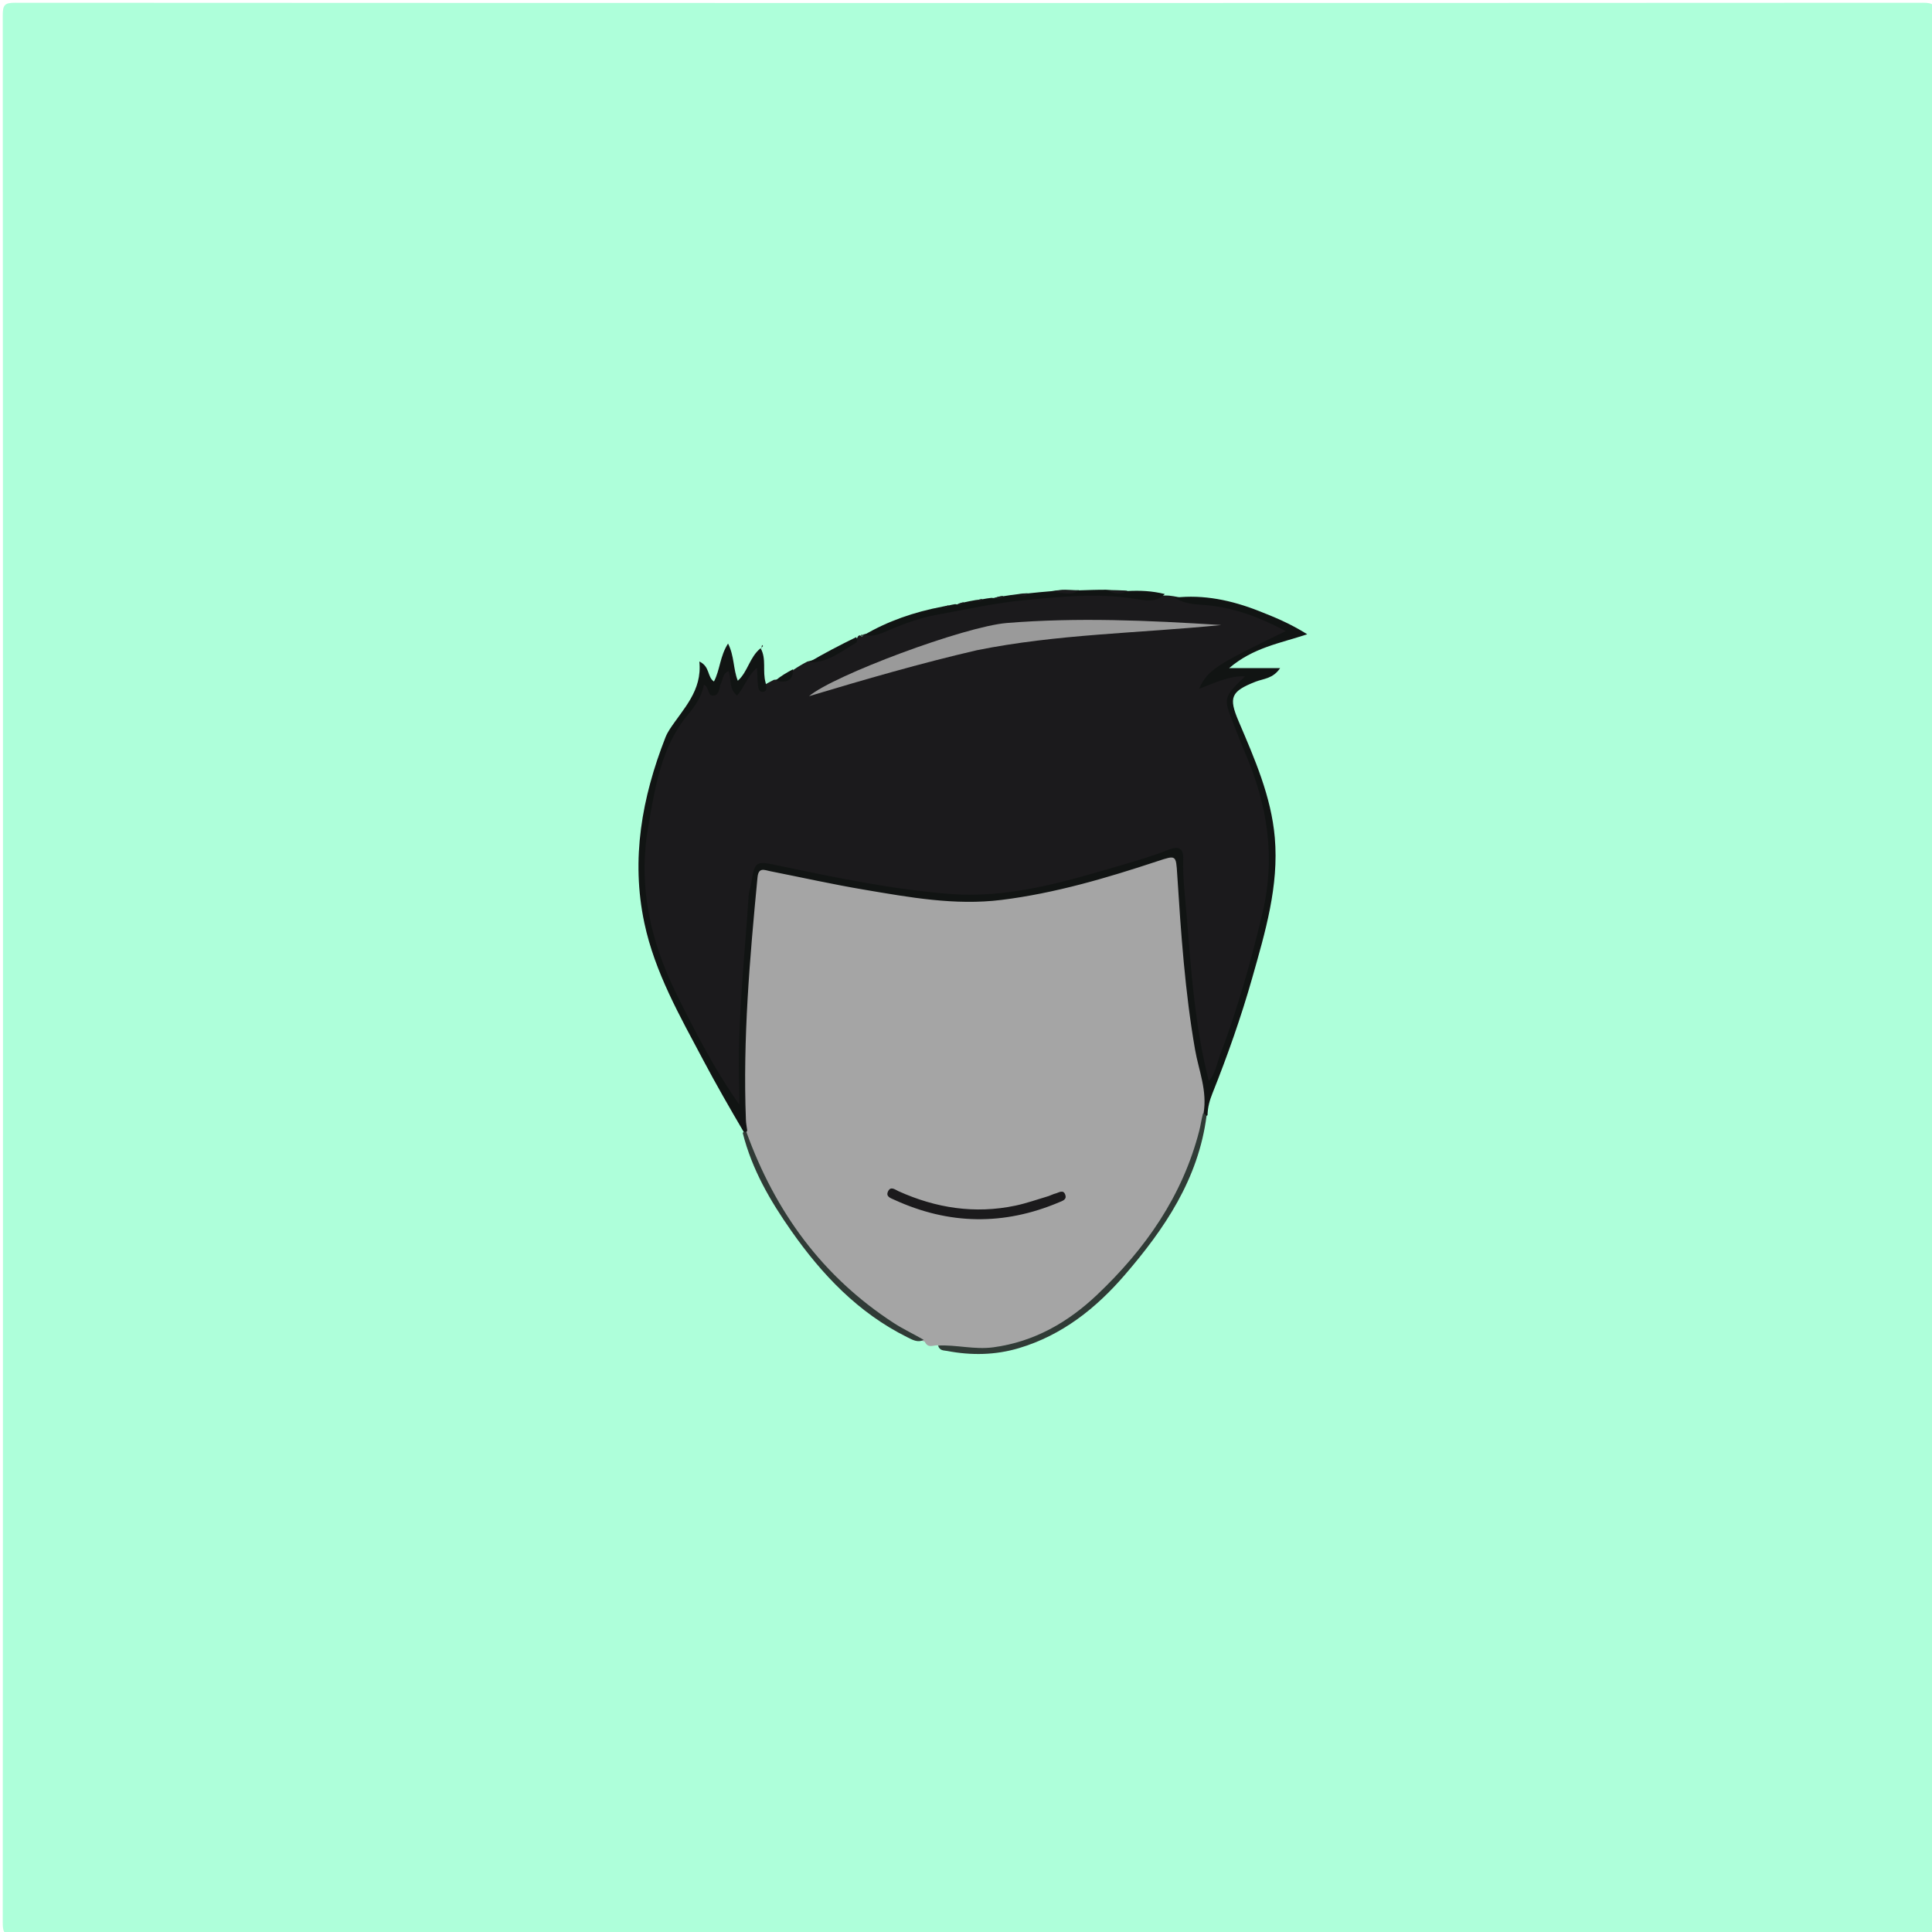
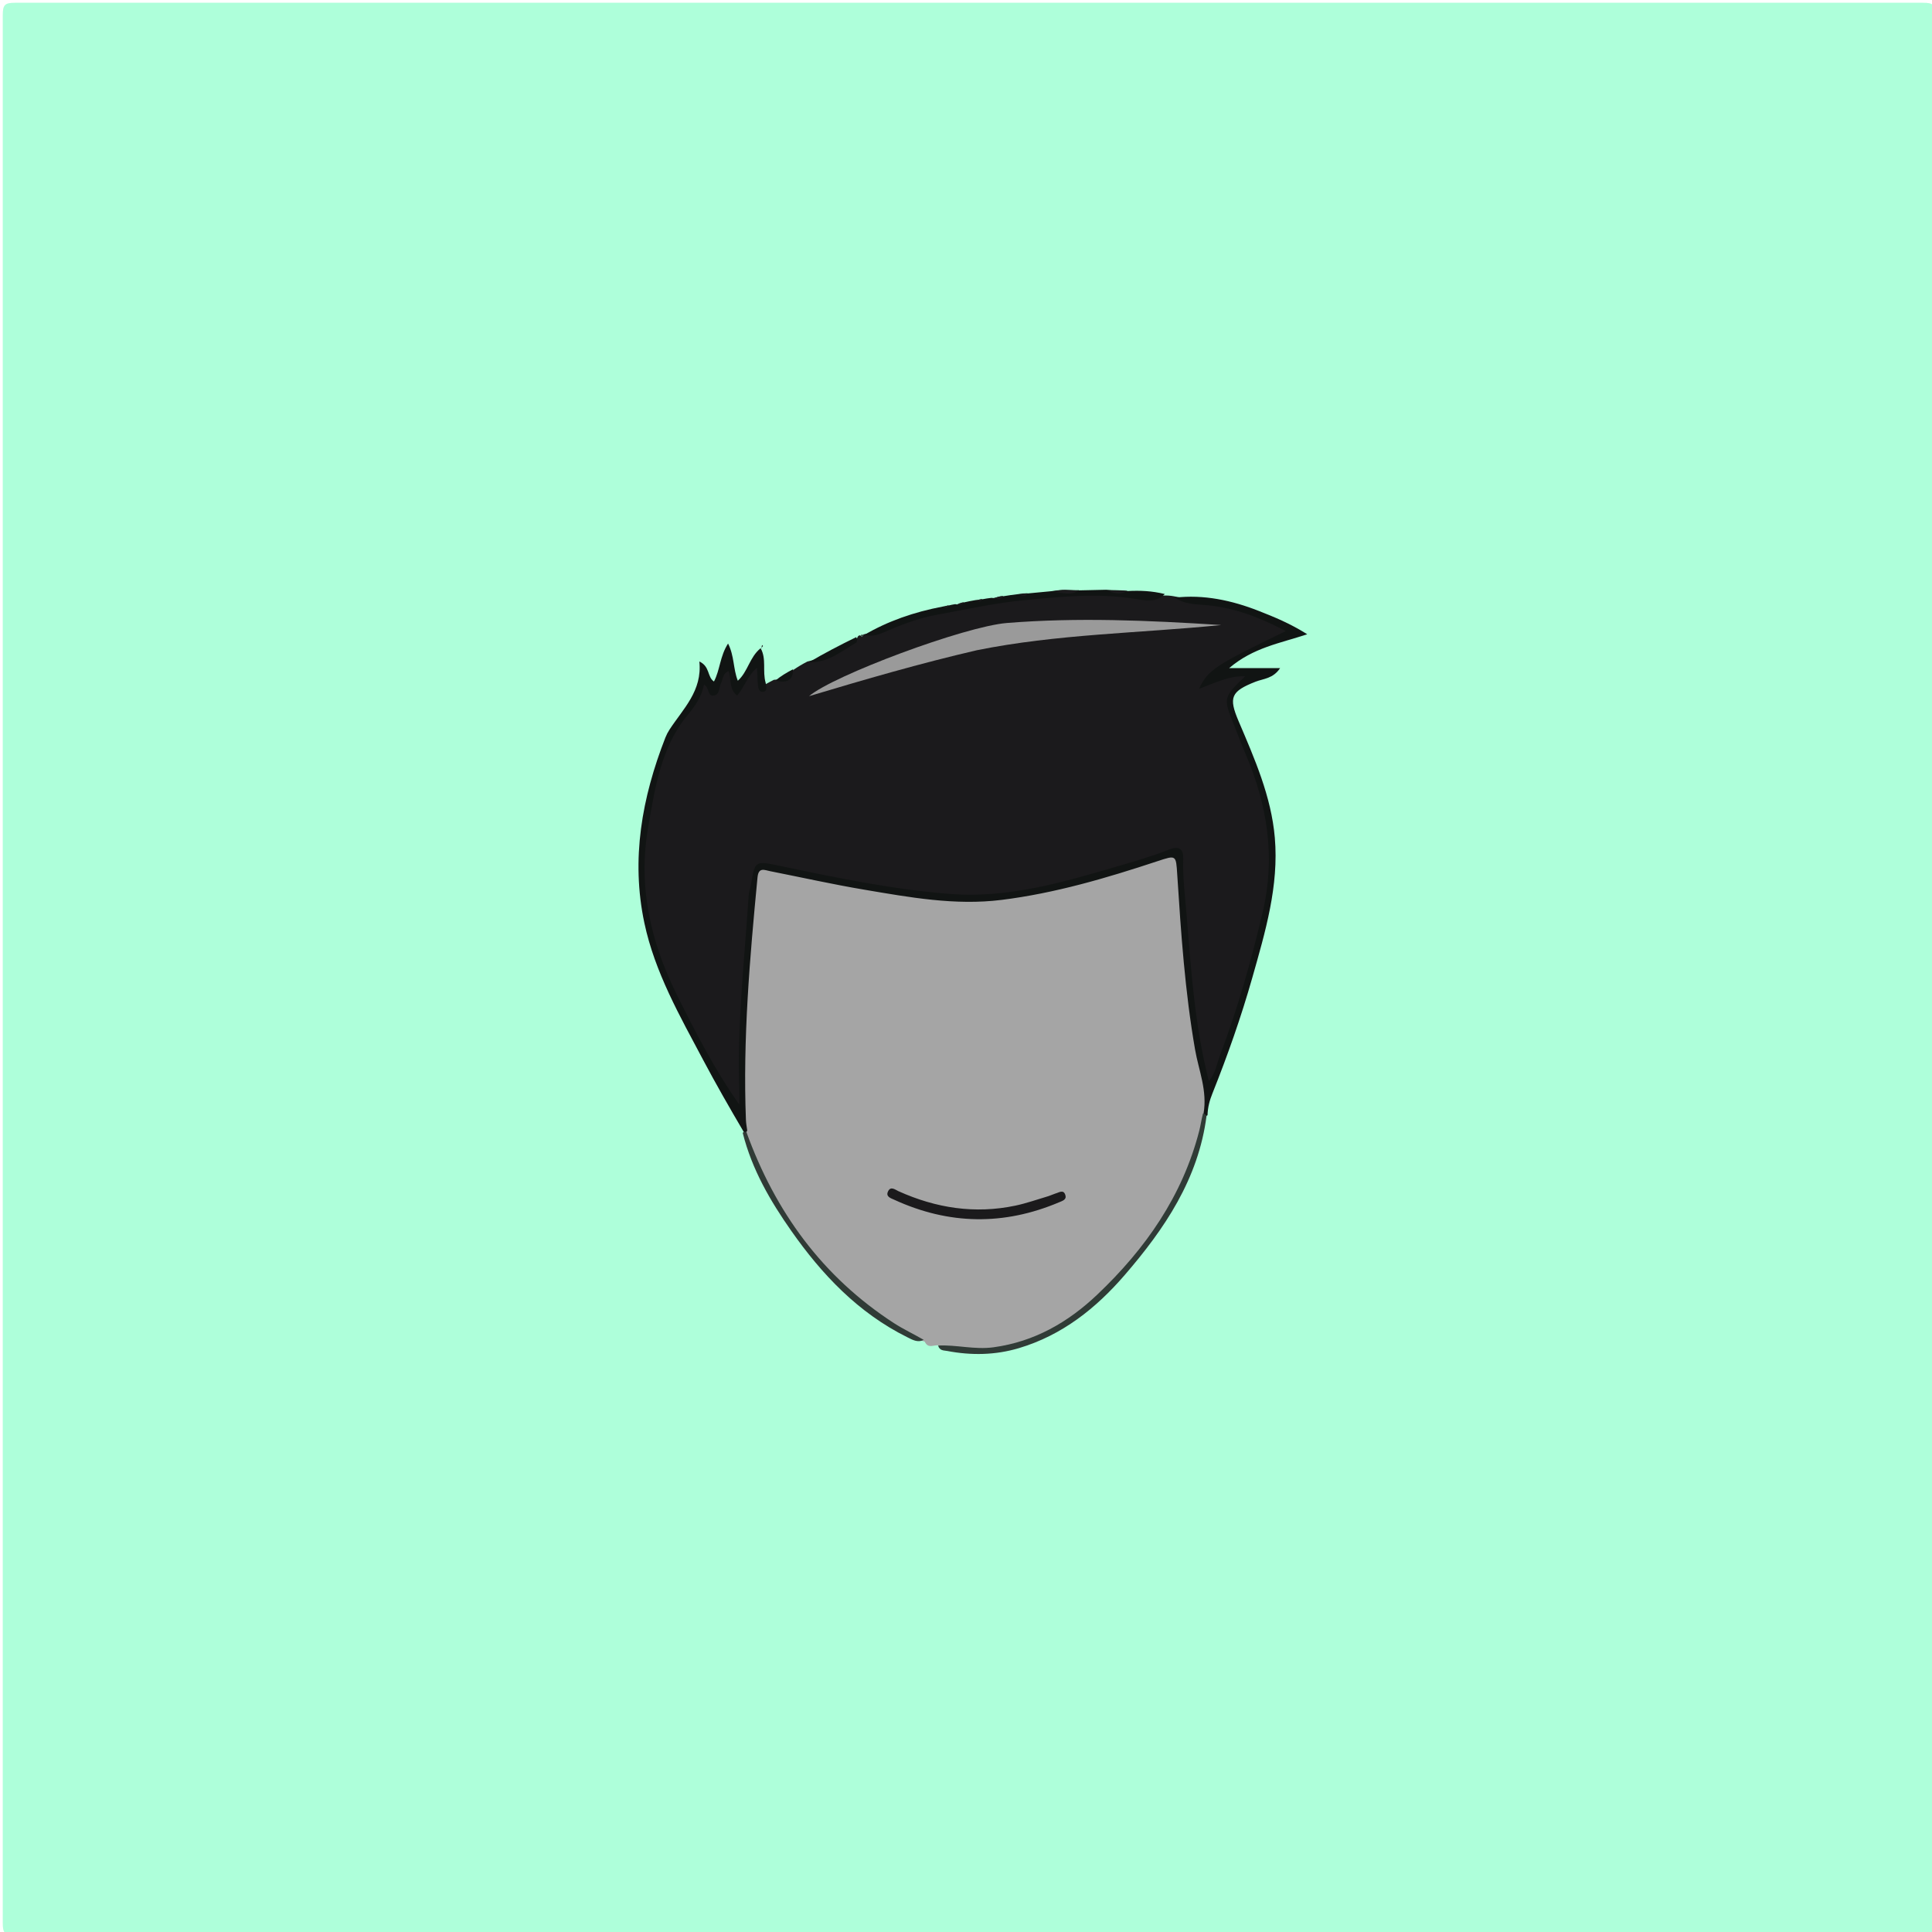
- <svg xmlns="http://www.w3.org/2000/svg" version="1.1" id="Layer_1" x="0px" y="0px" width="100%" viewBox="0 0 635 635" enable-background="new 0 0 635 635" xml:space="preserve">
-   <path fill="#AEFFDA" opacity="1" stroke="none" d=" M296,636   C198.667,636 101.833,635.977 5,636.096   C1.576,636.1 0.904,635.424 0.906,632   C1.011,423 1.011,214 0.906,5   C0.904,1.577 1.576,0.904 5,0.906   C214,1.011 423,1.011 632,0.906   C635.423,0.904 636.096,1.576 636.094,5   C635.989,214 635.989,423 636.094,632   C636.096,635.422 635.425,636.099 632,636.095   C520.167,635.98 408.333,636 296,636  z" />
-   <path fill="#A5A5A5" opacity="1" stroke="none" d=" M308.543,442.196   C306.81,441.928 305.152,443.433 303.926,440.967   C294.405,437.949 286.939,432.121 279.864,425.802   C265.906,413.335 255.538,398.242 247.858,381.225   C246.414,378.025 245.676,374.615 244.324,370.971   C243.043,367.353 243.619,364.007 243.482,360.702   C242.945,347.727 243.853,334.779 244.686,321.869   C245.388,310.989 246.227,300.087 247.548,289.242   C247.953,285.911 249.405,284.503 252.866,285.239   C264.678,287.752 276.542,290.008 288.45,292.005   C298.892,293.756 309.451,295.46 319.989,295.306   C334.101,295.101 347.825,291.598 361.392,287.733   C367.783,285.913 374.076,283.807 380.398,281.777   C385.66,280.087 388.081,281.607 388.364,287.075   C388.655,292.703 388.958,298.318 389.38,303.942   C390.634,320.639 392.39,337.251 396.036,353.609   C396.804,357.054 397.3,360.439 396.818,364.349   C390.485,394.547 374.525,417.983 349.671,435.217   C337.387,443.735 323.566,446.248 308.543,442.196  z" />
-   <path fill="#1B1A1C" opacity="1" stroke="none" d=" M382.659,195.733   C383.91,195.709 384.736,195.792 385.771,195.972   C391.598,197.264 397.369,197.268 403.013,198.414   C409.114,199.654 414.706,202.106 420.281,204.677   C421.592,205.281 423.291,205.9 422.93,207.803   C422.615,209.468 421.061,210.034 419.598,210.461   C411.972,212.686 405.267,216.46 399.821,222.193   C402.224,221.418 404.729,220.596 407.406,220.827   C408.404,220.913 409.459,221.143 409.899,222.179   C410.4,223.36 409.385,223.934 408.704,224.63   C403.176,230.283 403.417,230.189 406.379,237.42   C411.536,250.012 417.079,262.511 418.27,276.342   C419.036,285.249 417.47,293.939 415.57,302.507   C411.79,319.554 406.423,336.147 400.148,352.444   C399.61,353.841 399.399,355.796 397.728,355.848   C395.503,355.917 395.614,353.52 395.3,352.109   C391.766,336.203 390.287,320.016 389.026,303.81   C388.55,297.683 387.986,291.566 387.808,285.407   C387.661,280.358 386.725,279.967 381.922,281.537   C368.794,285.828 355.541,289.595 342.061,292.697   C326.012,296.389 310.091,295.427 294.075,293.018   C280.134,290.921 266.326,288.111 252.54,285.21   C249.138,284.494 248.236,285.444 247.929,288.796   C245.746,312.63 243.479,336.451 243.979,360.431   C244.006,361.725 244.289,363.392 242.783,363.942   C241.249,364.502 240.473,363.174 239.781,361.957   C232.057,348.354 224.48,334.695 218.172,320.335   C208.19,297.615 209.368,274.746 216.249,251.612   C218.418,244.319 221.532,237.621 226.817,232.036   C228.082,230.699 228.844,229.041 229.447,227.27   C230.086,225.394 230.173,222.66 233.651,224.802   C235.617,226.013 235.803,223.53 236.405,222.302   C236.983,221.124 237.328,219.579 239.003,219.663   C240.754,219.752 240.897,221.227 241.012,222.598   C241.082,223.435 241.184,224.37 242.11,224.634   C243.329,224.981 243.854,223.968 244.386,223.134   C244.744,222.573 244.991,221.946 245.336,221.376   C246.116,220.085 246.953,218.518 248.712,219.061   C250.255,219.538 249.907,221.245 250.006,222.54   C250.082,223.545 250.095,224.562 251.572,224.923   C252.642,224.353 253.352,223.923 254.369,223.436   C257.133,223.378 259.017,222.239 260.786,220.164   C262.345,219.103 263.68,218.3 265.349,217.444   C271.514,216.015 276.416,212.622 281.749,209.682   C281.955,209.046 282.184,208.856 282.732,208.806   C283.144,209.266 283.433,209.333 283.706,208.81   C283.599,208.536 283.71,208.514 283.666,208.55   C291.911,206.907 299.395,202.723 307.69,200.978   C318.315,198.743 329.029,197.254 339.767,195.707   C348.887,194.392 357.917,195.397 366.973,194.731   C371.97,194.364 377.099,195.918 382.659,195.733  z" />
-   <path fill="#111413" opacity="1" stroke="none" d=" M251.661,224.488   C251.897,225.741 252.246,227.013 251.041,227.34   C249.81,227.674 249.267,226.573 249.155,225.554   C248.956,223.751 248.936,221.929 248.807,219.478   C245.632,222.177 244.69,225.852 242.27,228.601   C239.544,226.546 240.459,223.372 239.483,220.589   C237.506,221.309 237.661,223.172 237.007,224.484   C236.296,225.914 236.593,228.246 234.712,228.595   C232.435,229.018 233.253,225.931 231.38,225.038   C230.618,228.768 228.686,231.799 226.256,234.694   C217.29,245.375 215.348,258.673 213.049,271.758   C209.636,291.181 213.766,309.374 222.389,326.8   C228.493,339.135 234.771,351.369 242.987,363.051   C242.987,361.34 243.039,359.628 242.98,357.919   C242.238,336.615 244.702,315.466 246.068,294.264   C246.142,293.119 246.601,292.003 246.795,290.858   C248.157,282.812 248.137,282.871 256.367,284.602   C274.872,288.494 293.423,292.348 312.285,293.824   C330.992,295.287 348.848,290.164 366.575,284.952   C372.477,283.217 378.428,281.541 384.132,279.274   C387.739,277.839 388.987,279.214 388.893,282.254   C388.697,288.601 389.533,294.859 390.04,301.141   C391.492,319.136 392.697,337.173 397.309,355.317   C399.583,352.687 399.909,349.681 400.904,347.06   C406.758,331.647 411.231,315.821 415.014,299.772   C419.274,281.698 416.561,264.504 409.35,247.733   C408.036,244.679 406.891,241.553 405.65,238.468   C401.975,229.324 401.972,229.325 409.227,222.283   C403.829,222.087 399.36,224.464 394.074,226.398   C397.079,220.143 399.284,218.726 422.601,207.421   C414.291,203.029 406.149,199.885 397.163,198.959   C393.471,198.578 389.612,198.779 386.097,196.434   C395.622,195.332 404.823,197.302 413.724,200.8   C418.788,202.79 423.857,204.833 429.652,208.466   C420.663,211.46 411.924,212.826 404.001,219.589   C410.323,219.589 415.136,219.589 420.741,219.589   C418.427,223.085 415.225,223.055 412.692,224.05   C404.585,227.234 403.75,229.185 407.083,237.012   C412.352,249.38 417.833,261.768 418.998,275.343   C420.361,291.21 415.866,306.299 411.605,321.314   C407.936,334.242 403.468,346.924 398.479,359.411   C397.606,361.596 396.967,363.801 396.875,366.545   C396.224,367.067 395.804,366.888 395.567,366.009   C396.879,358.465 393.982,351.84 392.792,345.019   C389.469,325.961 388.159,306.716 386.923,287.459   C386.509,281.009 386.623,281.006 380.415,283.06   C363.657,288.602 346.755,293.592 329.173,295.78   C313.912,297.679 298.948,294.934 284.018,292.413   C273.679,290.668 263.432,288.382 253.143,286.343   C251.253,285.968 249.304,284.913 248.972,288.388   C246.435,314.906 244.128,341.429 245.165,368.115   C245.203,369.109 245.381,370.097 245.588,371.55   C245.421,372.122 245.16,372.233 244.516,372.158   C239.798,364.143 235.343,356.377 231.152,348.472   C223.462,333.969 215.237,319.628 211.783,303.36   C207.322,282.348 210.99,262.123 218.691,242.424   C219.052,241.501 219.525,240.605 220.066,239.775   C224.516,232.956 230.86,227.073 229.856,217.42   C233.419,219.064 232.383,222.493 234.658,223.995   C236.654,220.221 236.598,215.707 239.292,211.516   C241.393,215.641 240.945,219.856 242.501,223.738   C245.836,220.767 246.31,216.039 249.998,213.052   C252.008,216.664 250.519,220.514 251.661,224.488  z" />
-   <path fill="#303B36" opacity="1" stroke="none" d=" M395.397,365.954   C395.857,365.932 396.102,366.234 396.565,366.729   C393.89,387.495 382.791,403.862 369.671,419.061   C360.215,430.016 349.106,438.85 334.918,443.091   C327.116,445.424 319.221,445.537 311.271,444.02   C310.195,443.815 308.843,444.006 308.324,442.246   C314.33,441.942 320.306,443.669 326.517,442.823   C339.957,440.994 351.053,434.612 360.649,425.504   C376.462,410.496 388.647,393.121 394.163,371.658   C394.616,369.894 394.847,368.073 395.397,365.954  z" />
-   <path fill="#303B36" opacity="1" stroke="none" d=" M244.117,372.36   C244.392,371.97 244.65,371.969 245.295,371.99   C254.79,398.299 270.341,419.668 293.855,434.902   C296.892,436.87 300.212,438.402 303.594,440.371   C301.67,441.414 299.923,440.372 298.139,439.485   C282.087,431.501 270.159,418.936 260.064,404.543   C253.213,394.775 247.171,384.476 244.117,372.36  z" />
-   <path fill="#111413" opacity="1" stroke="none" d=" M382.834,195.246   C379.88,198.304 376.018,197.282 372.668,196.761   C360.55,194.878 348.5,196.137 336.511,197.281   C326.837,198.204 317.274,200.352 307.688,202.103   C301.625,203.212 295.904,205.485 290.266,207.913   C288.375,208.727 286.525,209.241 284.052,208.697   C291.768,204.159 300.422,201.153 309.817,199.369   C310.528,199.246 310.933,199.126 311.67,199.041   C312.547,198.849 313.107,198.669 313.955,198.567   C315.101,198.901 315.671,198.125 316.724,198.015   C318.094,197.728 319.172,197.465 320.67,197.23   C321.507,197.148 321.931,197.067 322.683,196.992   C323.858,196.79 324.709,196.609 325.884,196.497   C327.339,196.815 328.237,195.778 329.692,195.979   C331.434,195.711 332.846,195.457 334.688,195.27   C335.855,195.066 336.618,194.999 337.684,195.055   C340.42,194.785 342.866,194.497 345.723,194.292   C348.809,193.662 351.537,194.128 354.611,194.033   C357.692,193.939 360.402,193.83 363.551,193.841   C366.067,194.089 368.156,193.849 370.56,194.259   C374.811,194.035 378.707,194.227 382.834,195.246  z" />
-   <path fill="#111413" opacity="1" stroke="none" d=" M281.436,209.402   C281.7,209.987 281.797,211 281.431,211.212   C276.564,214.027 272.138,217.89 265.878,217.687   C270.806,214.746 275.929,212.101 281.436,209.402  z" />
-   <path fill="#111413" opacity="1" stroke="none" d=" M260.67,219.953   C260.747,223.771 258.401,224.595 254.872,223.678   C256.561,222.252 258.446,221.126 260.67,219.953  z" />
-   <path fill="#1B1A1C" opacity="1" stroke="none" d=" M354.614,193.978   C352.378,195.79 349.549,194.9 346.458,194.565   C348.789,193.38 351.543,194.091 354.614,193.978  z" />
-   <path fill="#1B1A1C" opacity="1" stroke="none" d=" M370.584,194.201   C368.785,195.369 366.658,195.26 364.254,194.215   C366.085,193.988 368.18,194.015 370.584,194.201  z" />
-   <path fill="#1B1A1C" opacity="1" stroke="none" d=" M329.699,195.889   C329.199,197.074 328.071,197.037 326.549,196.683   C327.264,196.315 328.321,196.064 329.699,195.889  z" />
-   <path fill="#1B1A1C" opacity="1" stroke="none" d=" M337.737,194.992   C337.33,195.932 336.512,196.107 335.332,195.514   C335.912,195.196 336.706,195.053 337.737,194.992  z" />
-   <path fill="#1B1A1C" opacity="1" stroke="none" d=" M322.818,196.877   C322.648,197.592 322.189,197.961 321.264,197.424   C321.603,197.1 322.116,196.942 322.818,196.877  z" />
-   <path fill="#1B1A1C" opacity="1" stroke="none" d=" M316.727,197.928   C316.468,198.722 315.73,198.955 314.548,198.733   C314.975,198.385 315.706,198.124 316.727,197.928  z" />
-   <path fill="#1B1A1C" opacity="1" stroke="none" d=" M311.799,198.955   C311.662,199.633 311.22,199.979 310.317,199.556   C310.628,199.236 311.119,199.058 311.799,198.955  z" />
-   <path fill="#1B1A1C" opacity="1" stroke="none" d=" M250.375,212.884   C250.579,213.026 250.354,213.069 250.241,213.055   C250.347,212.812 250.579,212.593 250.77,212.342   C250.793,212.312 250.592,212.111 250.494,211.99   C250.387,212.241 250.279,212.492 250.375,212.884  z" />
-   <path fill="#111413" opacity="1" stroke="none" d=" M283.402,208.533   C283.544,208.79 283.871,209.323 283.069,208.973   C282.96,208.836 283.206,208.529 283.402,208.533  z" />
-   <path fill="#1B1A1C" opacity="1" stroke="none" d=" M344.658,393.119   C345.628,392.747 346.234,392.447 346.875,392.283   C348.05,391.983 349.558,390.79 350.172,392.825   C350.619,394.307 349.18,394.705 348.118,395.155   C329.933,402.856 311.865,402.57 293.923,394.332   C292.747,393.792 291.043,393.319 291.879,391.571   C292.754,389.742 294.23,391.029 295.308,391.515   C307.646,397.077 320.43,399.071 333.768,396.255   C337.335,395.502 340.799,394.267 344.658,393.119  z" />
-   <path fill="#9A9A9A" opacity="1" stroke="none" d=" M321.063,213.715   C302.34,218.058 284.299,223.302 265.918,228.811   C273.867,222.005 317.009,205.883 330.959,204.76   C354.054,202.9 377.143,203.877 401.399,205.432   C373.95,208.163 347.46,208.39 321.063,213.715  z" />
+ <svg xmlns="http://www.w3.org/2000/svg" width="100%" viewBox="0 0 635 635" height="150">
+   <path fill="#aeffda" d="M296 636c-97.333 0-194.167-.023-291 .096C1.576 636.1.904 635.424.906 632V5C.904 1.577 1.576.904 5 .906h627c3.423-.002 4.096.67 4.095 4.094v627c.002 3.423-.669 4.099-4.094 4.096L296 636z" />
+   <path fill="#a5a5a5" d="M308.543 442.196c-1.732-.268-3.39 1.237-4.617-1.229-9.521-3.018-16.987-8.846-24.062-15.165-13.958-12.467-24.326-27.56-32.006-44.577-1.444-3.201-2.182-6.61-3.534-10.254-1.281-3.618-.705-6.964-.841-10.269-.537-12.975.371-25.922 1.204-38.832.702-10.88 1.541-21.782 2.862-32.627.406-3.331 1.858-4.739 5.318-4.003a832.77 832.77 0 0 0 35.584 6.766c10.442 1.751 21.001 3.454 31.538 3.301 14.113-.205 27.837-3.708 41.404-7.573 6.391-1.82 12.684-3.926 19.006-5.956 5.261-1.69 7.682-.17 7.966 5.298l1.016 16.867c1.254 16.697 3.009 33.309 6.656 49.667.768 3.445 1.264 6.83.782 10.739-6.334 30.199-22.294 53.634-47.147 70.868-12.284 8.518-26.106 11.031-41.129 6.979z" />
+   <path fill="#1b1a1c" d="M382.659 195.733a14.71 14.71 0 0 1 3.111.239c5.827 1.292 11.599 1.295 17.242 2.442 6.101 1.24 11.693 3.691 17.268 6.262 1.311.604 3.009 1.223 2.649 3.126-.315 1.665-1.869 2.231-3.332 2.658-7.626 2.225-14.331 5.999-19.777 11.732 2.404-.775 4.908-1.597 7.585-1.367.998.086 2.053.316 2.493 1.353.501 1.181-.513 1.754-1.195 2.451-5.528 5.653-5.287 5.558-2.325 12.79 5.157 12.592 10.7 25.091 11.891 38.922.767 8.907-.8 17.596-2.7 26.165-3.78 17.047-9.147 33.64-15.422 49.937-.538 1.397-.749 3.352-2.42 3.404-2.224.069-2.114-2.328-2.427-3.739-3.535-15.906-5.014-32.093-6.274-48.299-.476-6.127-1.04-12.244-1.219-18.404-.146-5.049-1.083-5.44-5.886-3.87-13.128 4.291-26.381 8.059-39.86 11.16-16.049 3.693-31.97 2.73-47.987.321-13.941-2.097-27.749-4.907-41.535-7.808-3.402-.716-4.305.233-4.612 3.586-2.183 23.833-4.45 47.655-3.95 71.635.027 1.294.31 2.961-1.196 3.511-1.533.56-2.31-.768-3.001-1.985-7.725-13.603-15.301-27.263-21.61-41.622-9.982-22.72-8.804-45.589-1.923-68.723 2.169-7.292 5.283-13.991 10.568-19.576 1.265-1.337 2.027-2.995 2.63-4.766.639-1.876.726-4.61 4.204-2.468 1.966 1.211 2.152-1.272 2.754-2.5.578-1.178.923-2.724 2.598-2.639 1.752.088 1.895 1.564 2.009 2.934.07.837.172 1.772 1.099 2.036 1.218.347 1.744-.666 2.276-1.5.358-.561.605-1.188.95-1.758.781-1.291 1.617-2.858 3.376-2.315 1.543.477 1.195 2.184 1.293 3.479.076 1.006.089 2.022 1.566 2.384 1.07-.57 1.78-1 2.798-1.488 2.764-.058 4.648-1.197 6.416-3.271 1.56-1.061 2.894-1.864 4.563-2.72 6.165-1.429 11.067-4.822 16.401-7.762.206-.636.435-.826.983-.876.411.46.701.526.974.004-.108-.274.004-.296-.041-.26 8.246-1.643 15.729-5.827 24.024-7.572 10.626-2.235 21.339-3.723 32.078-5.271 9.12-1.314 18.15-.31 27.206-.975 4.997-.367 10.126 1.186 15.686 1.002z" />
+   <path fill="#111413" d="M251.661 224.488c.237 1.253.585 2.525-.62 2.851-1.231.334-1.774-.767-1.886-1.786-.199-1.803-.219-3.625-.347-6.076-3.176 2.698-4.117 6.374-6.537 9.123-2.726-2.055-1.811-5.229-2.787-8.012-1.977.72-1.822 2.583-2.476 3.896-.711 1.429-.414 3.761-2.295 4.11-2.277.423-1.459-2.664-3.332-3.557-.761 3.73-2.694 6.761-5.124 9.656-8.966 10.681-10.908 23.979-13.207 37.064-3.413 19.423.717 37.616 9.34 55.042 6.104 12.335 12.382 24.569 20.599 36.251 0-1.711.052-3.424-.008-5.133-.741-21.304 1.723-42.453 3.088-63.654.074-1.146.533-2.262.727-3.406 1.362-8.047 1.342-7.987 9.573-6.256 18.505 3.892 37.056 7.746 55.918 9.222 18.706 1.463 36.562-3.66 54.29-8.871 5.902-1.735 11.853-3.411 17.557-5.679 3.608-1.434 4.855-.059 4.762 2.98-.196 6.347.64 12.605 1.147 18.887 1.452 17.995 2.657 36.033 7.27 54.176 2.274-2.63 2.599-5.636 3.595-8.257 5.854-15.414 10.327-31.239 14.11-47.289 4.26-18.074 1.547-35.267-5.664-52.039-1.313-3.054-2.459-6.179-3.699-9.265-3.676-9.144-3.679-9.143 3.576-16.184-5.398-.196-9.866 2.181-15.153 4.115 3.005-6.256 5.21-7.673 28.527-18.978-8.31-4.391-16.452-7.536-25.438-8.462-3.693-.381-7.552-.18-11.066-2.525 9.525-1.102 18.725.868 27.627 4.365 5.065 1.99 10.133 4.033 15.928 7.666-8.989 2.994-17.728 4.36-25.651 11.123h16.74c-2.314 3.497-5.516 3.467-8.049 4.461-8.107 3.184-8.942 5.135-5.608 12.961 5.268 12.368 10.749 24.756 11.915 38.331 1.363 15.868-3.132 30.957-7.393 45.971-3.669 12.929-8.136 25.611-13.126 38.097-.873 2.185-1.512 4.391-1.604 7.134-.65.523-1.07.344-1.308-.536 1.312-7.544-1.585-14.169-2.775-20.989-3.324-19.058-4.634-38.303-5.869-57.561-.414-6.449-.3-6.452-6.508-4.399-16.758 5.542-33.66 10.533-51.242 12.721-15.261 1.899-30.225-.846-45.155-3.367-10.338-1.745-20.586-4.032-30.875-6.07-1.891-.375-3.839-1.43-4.172 2.045-2.537 26.518-4.844 53.041-3.807 79.727.039.994.216 1.982.423 3.435-.167.573-.428.683-1.072.608-4.718-8.015-9.173-15.781-13.364-23.686-7.69-14.503-15.914-28.844-19.368-45.112-4.461-21.011-.793-41.237 6.908-60.936a14.65 14.65 0 0 1 1.375-2.648c4.45-6.819 10.794-12.702 9.79-22.355 3.562 1.644 2.527 5.072 4.801 6.574 1.996-3.773 1.94-8.288 4.634-12.479 2.101 4.126 1.652 8.34 3.209 12.222 3.335-2.971 3.809-7.699 7.497-10.686 2.01 3.612.521 7.462 1.663 11.436z" />
+   <path d="M395.397 365.954c.461-.022.706.28 1.168.775-2.674 20.765-13.774 37.133-26.893 52.332-9.457 10.955-20.565 19.789-34.754 24.03-7.802 2.332-15.696 2.446-23.646.929-1.076-.205-2.428-.014-2.947-1.774 6.005-.304 11.982 1.422 18.193.577 13.44-1.829 24.536-8.211 34.132-17.319 15.813-15.009 27.998-32.383 33.513-53.846.453-1.764.684-3.585 1.234-5.704zm-151.28 6.406c.275-.39.533-.391 1.178-.371 9.494 26.309 25.046 47.679 48.56 62.912 3.037 1.968 6.357 3.5 9.739 5.469-1.924 1.043-3.671.001-5.455-.886-16.052-7.984-27.98-20.548-38.075-34.941-6.851-9.768-12.893-20.068-15.947-32.183z" fill="#303b36" />
+   <path d="M382.834 195.246c-2.954 3.058-6.816 2.036-10.166 1.515-12.118-1.883-24.169-.624-36.158.52-9.674.923-19.237 3.071-28.823 4.823-6.063 1.108-11.784 3.381-17.422 5.81-1.891.814-3.741 1.328-6.214.784 7.716-4.537 16.37-7.543 25.765-9.328.711-.123 1.116-.243 1.853-.328.877-.192 1.436-.371 2.285-.474 1.146.334 1.716-.442 2.769-.552 1.37-.287 2.448-.55 3.946-.785.837-.082 1.261-.163 2.013-.238 1.175-.202 2.026-.383 3.201-.495 1.455.318 2.353-.72 3.808-.518 1.742-.268 3.154-.522 4.996-.709 1.166-.204 1.93-.271 2.996-.215l8.038-.764c3.086-.629 5.815-.163 8.888-.258l8.94-.193c2.516.249 4.605.008 7.009.418 4.251-.224 8.147-.031 12.274.987zm-101.398 14.156c.265.586.362 1.598-.005 1.81-4.867 2.815-9.293 6.678-15.553 6.475 4.929-2.941 10.052-5.586 15.558-8.286zm-20.766 10.551c.076 3.818-2.27 4.642-5.798 3.725 1.689-1.426 3.574-2.553 5.798-3.725z" fill="#111413" />
+   <path d="M354.614 193.978c-2.235 1.811-5.065.922-8.156.587 2.331-1.185 5.086-.474 8.156-.587zm15.97.223c-1.799 1.167-3.926 1.059-6.33.014 1.831-.228 3.926-.2 6.33-.014zm-40.885 1.688c-.5 1.185-1.628 1.147-3.151.794.715-.368 1.772-.619 3.151-.794zm8.038-.897c-.407.94-1.224 1.114-2.405.522.581-.319 1.375-.461 2.405-.522zm-14.919 1.885c-.17.716-.628 1.085-1.553.547.338-.324.851-.483 1.553-.547zm-6.091 1.051c-.259.794-.997 1.027-2.179.805.427-.348 1.158-.608 2.179-.805zm-4.928 1.027c-.137.678-.578 1.025-1.482.601.311-.32.802-.497 1.482-.601zm-61.424 13.929c.204.141-.021.185-.134.171.106-.243.338-.462.528-.713.023-.03-.178-.231-.275-.352-.108.251-.215.502-.119.895z" fill="#1b1a1c" />
+   <path fill="#111413" d="M283.402 208.533c.142.257.469.79-.333.44-.109-.137.137-.443.333-.44z" />
+   <path fill="#1b1a1c" d="M344.658 393.119l2.216-.836c1.176-.3 2.683-1.493 3.297.542.447 1.482-.991 1.88-2.053 2.33-18.186 7.701-36.253 7.415-54.195-.823-1.176-.54-2.88-1.013-2.044-2.761.875-1.829 2.351-.542 3.428-.056 12.338 5.562 25.123 7.556 38.461 4.74 3.566-.753 7.031-1.988 10.89-3.136z" />
+   <path fill="#9a9a9a" d="M321.063 213.715c-18.723 4.343-36.764 9.587-55.145 15.096 7.949-6.806 51.091-22.928 65.041-24.051 23.095-1.86 46.183-.882 70.439.672-27.449 2.731-53.939 2.959-80.336 8.283z" />
</svg>
